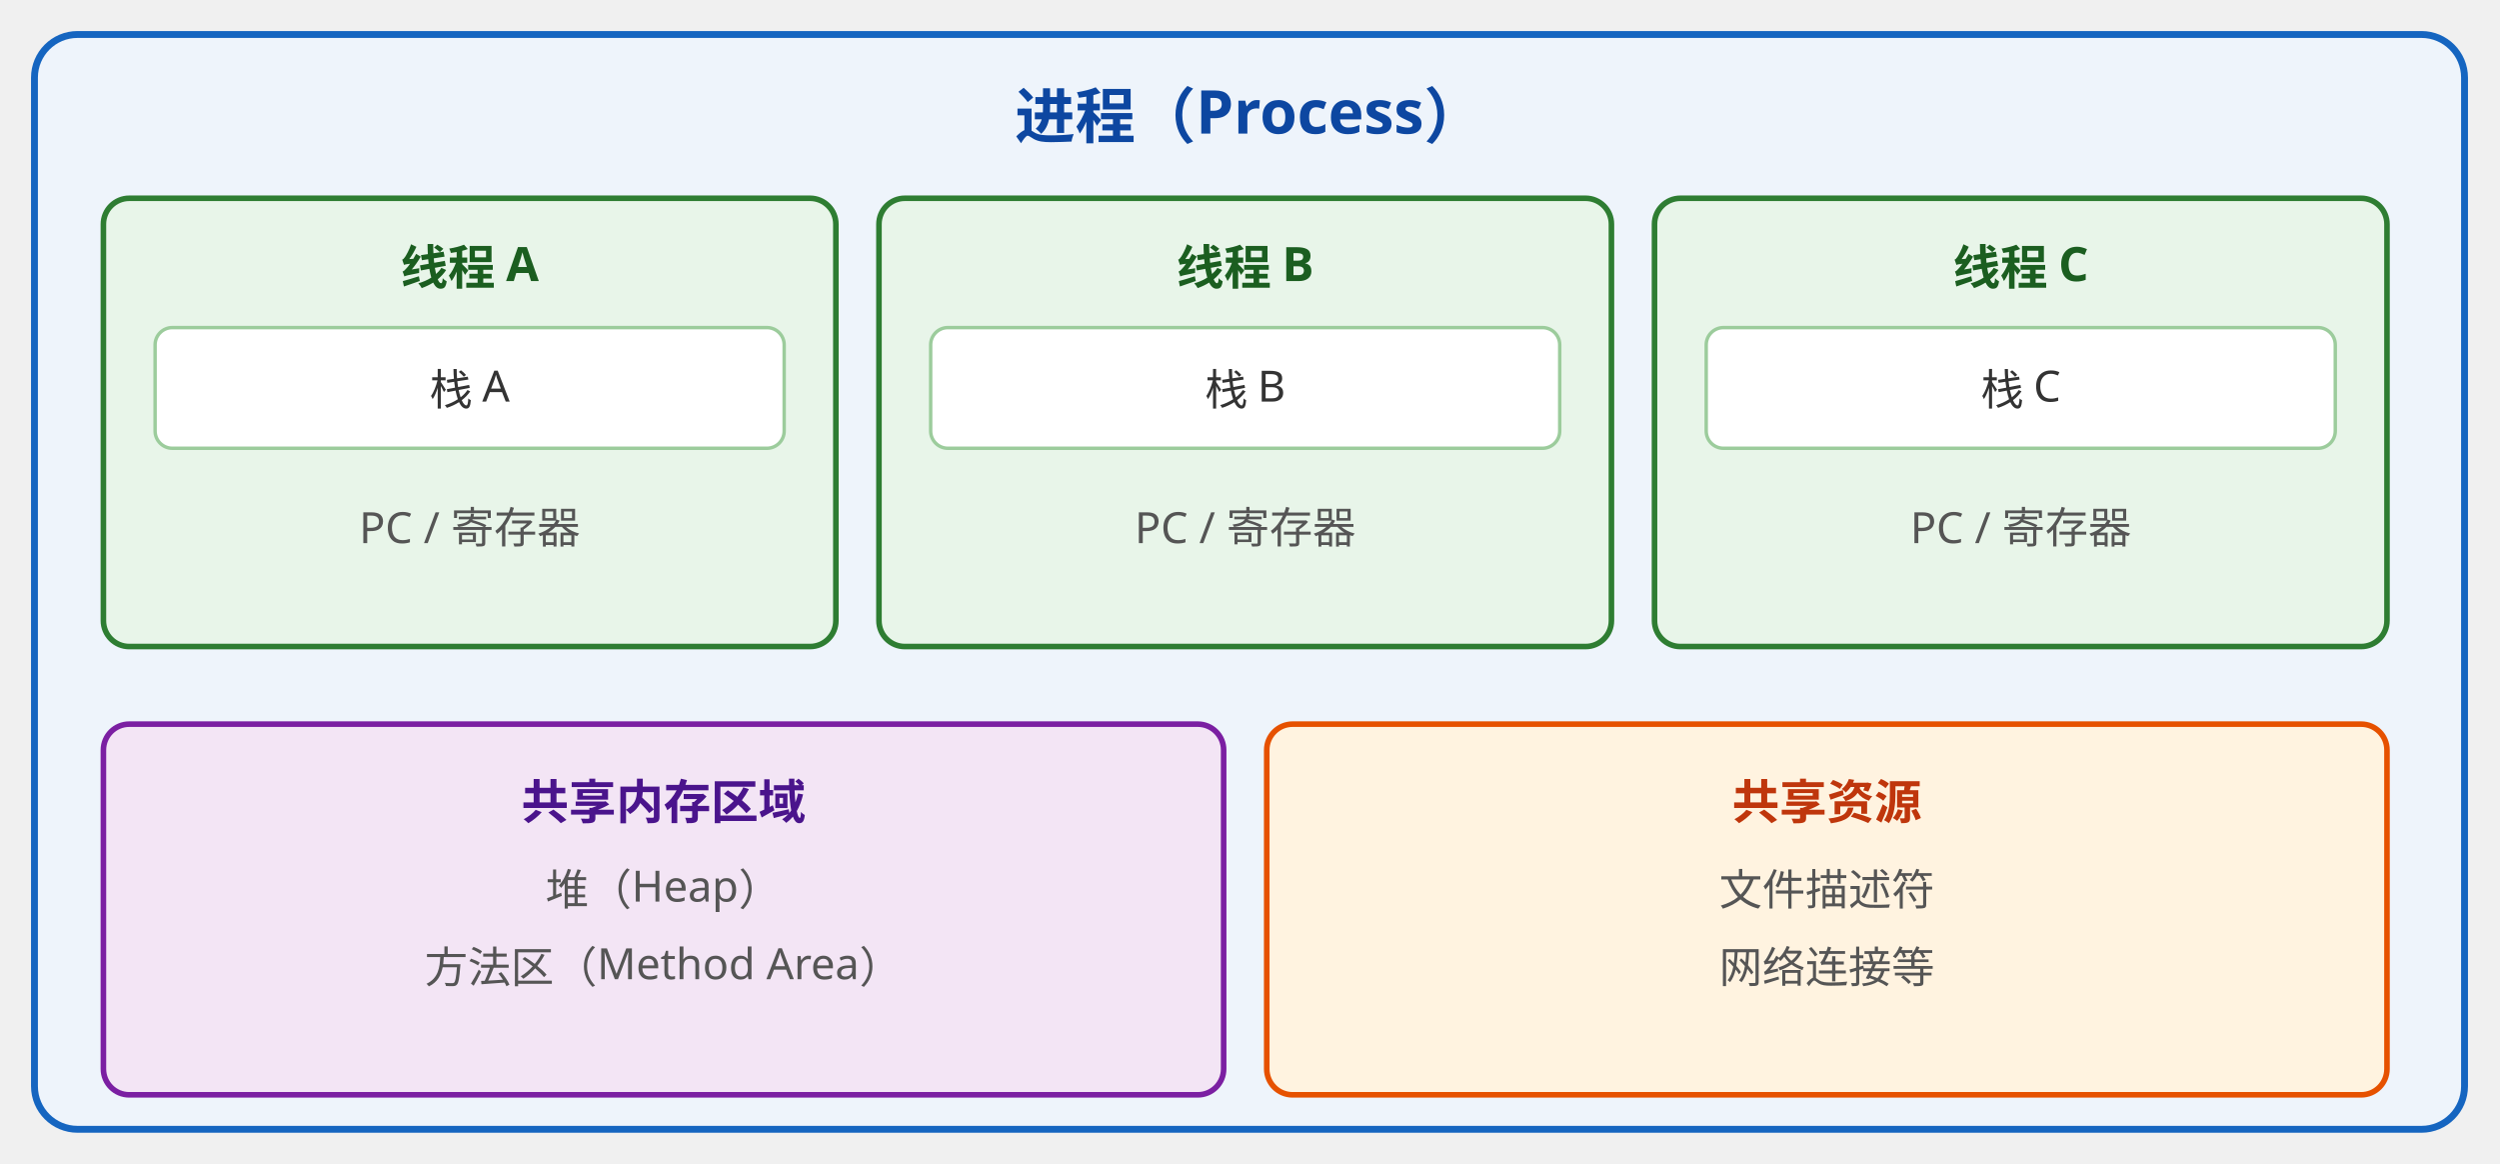
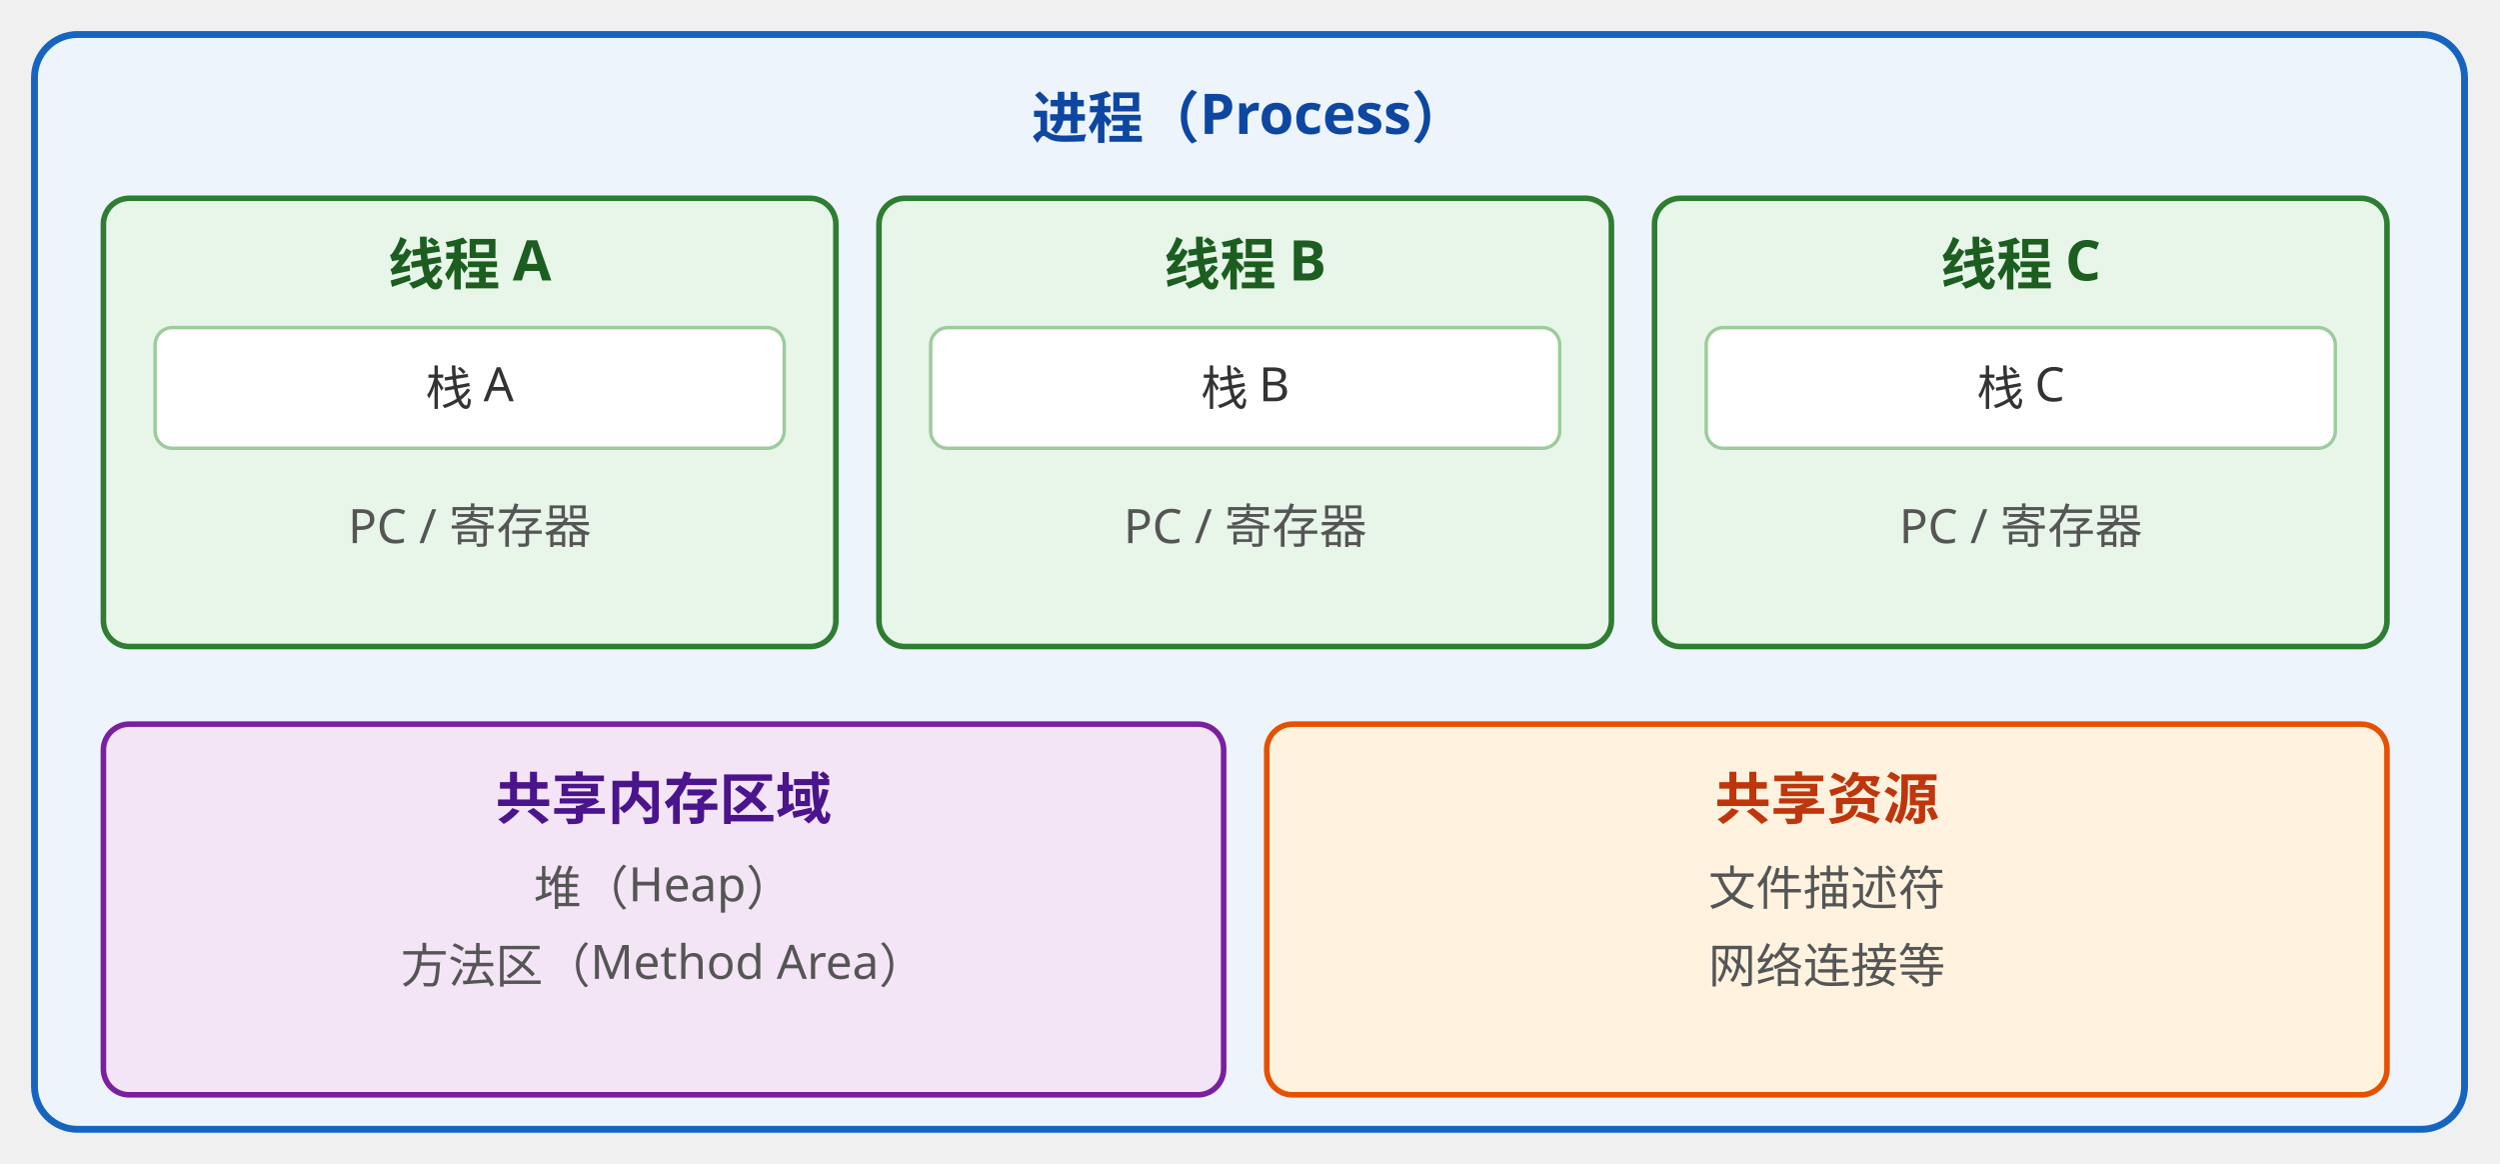
<svg xmlns="http://www.w3.org/2000/svg" height="270" width="580" viewBox="0 0 580 270" font-family="'Noto Sans SC','PingFang SC','Microsoft YaHei',sans-serif" font-size="11">
  <rect x="8" y="8" width="564" height="254" rx="10" fill="#eef4fb" stroke="#1565c0" stroke-width="1.6" />
-   <text x="290" y="32" text-anchor="middle" font-size="14" font-weight="bold" fill="#0d47a1">进程（Process）</text>
+   <text x="290" y="32" text-anchor="middle" font-size="13" font-weight="bold" fill="#0d47a1">进程（Process）</text>
  <rect x="24" y="46" width="170" height="104" rx="6" fill="#e8f5e9" stroke="#2e7d32" stroke-width="1.3" />
-   <text x="109" y="66" text-anchor="middle" font-size="11" font-weight="bold" fill="#1b5e20">线程 A</text>
+   <text x="109" y="66" text-anchor="middle" font-size="13" font-weight="bold" fill="#1b5e20">线程 A</text>
  <rect x="36" y="76" width="146" height="28" rx="4" fill="#ffffff" stroke="#9ccc9c" stroke-width="0.8" />
-   <text x="109" y="94" text-anchor="middle" font-size="10" fill="#333333">栈 A</text>
-   <text x="109" y="126" text-anchor="middle" font-size="10" fill="#555555">PC / 寄存器</text>
+   <text x="109" y="94" text-anchor="middle" font-size="11" fill="#333333">栈 A</text>
+   <text x="109" y="126" text-anchor="middle" font-size="11" fill="#555555">PC / 寄存器</text>
  <rect x="204" y="46" width="170" height="104" rx="6" fill="#e8f5e9" stroke="#2e7d32" stroke-width="1.3" />
-   <text x="289" y="66" text-anchor="middle" font-size="11" font-weight="bold" fill="#1b5e20">线程 B</text>
+   <text x="289" y="66" text-anchor="middle" font-size="13" font-weight="bold" fill="#1b5e20">线程 B</text>
  <rect x="216" y="76" width="146" height="28" rx="4" fill="#ffffff" stroke="#9ccc9c" stroke-width="0.8" />
-   <text x="289" y="94" text-anchor="middle" font-size="10" fill="#333333">栈 B</text>
-   <text x="289" y="126" text-anchor="middle" font-size="10" fill="#555555">PC / 寄存器</text>
+   <text x="289" y="94" text-anchor="middle" font-size="11" fill="#333333">栈 B</text>
+   <text x="289" y="126" text-anchor="middle" font-size="11" fill="#555555">PC / 寄存器</text>
  <rect x="384" y="46" width="170" height="104" rx="6" fill="#e8f5e9" stroke="#2e7d32" stroke-width="1.3" />
-   <text x="469" y="66" text-anchor="middle" font-size="11" font-weight="bold" fill="#1b5e20">线程 C</text>
+   <text x="469" y="66" text-anchor="middle" font-size="13" font-weight="bold" fill="#1b5e20">线程 C</text>
  <rect x="396" y="76" width="146" height="28" rx="4" fill="#ffffff" stroke="#9ccc9c" stroke-width="0.8" />
-   <text x="469" y="94" text-anchor="middle" font-size="10" fill="#333333">栈 C</text>
-   <text x="469" y="126" text-anchor="middle" font-size="10" fill="#555555">PC / 寄存器</text>
+   <text x="469" y="94" text-anchor="middle" font-size="11" fill="#333333">栈 C</text>
+   <text x="469" y="126" text-anchor="middle" font-size="11" fill="#555555">PC / 寄存器</text>
  <rect x="24" y="168" width="260" height="86" rx="6" fill="#f3e5f5" stroke="#7b1fa2" stroke-width="1.3" />
-   <text x="154" y="190" text-anchor="middle" font-size="11" font-weight="bold" fill="#4a148c">共享内存区域</text>
-   <text x="154" y="210" text-anchor="middle" font-size="10" fill="#555555">堆（Heap）</text>
-   <text x="154" y="228" text-anchor="middle" font-size="10" fill="#555555">方法区（Method Area）</text>
+   <text x="154" y="190" text-anchor="middle" font-size="13" font-weight="bold" fill="#4a148c">共享内存区域</text>
+   <text x="154" y="210" text-anchor="middle" font-size="11" fill="#555555">堆（Heap）</text>
+   <text x="154" y="228" text-anchor="middle" font-size="11" fill="#555555">方法区（Method Area）</text>
  <rect x="294" y="168" width="260" height="86" rx="6" fill="#fff3e0" stroke="#e65100" stroke-width="1.3" />
-   <text x="424" y="190" text-anchor="middle" font-size="11" font-weight="bold" fill="#bf360c">共享资源</text>
-   <text x="424" y="210" text-anchor="middle" font-size="10" fill="#555555">文件描述符</text>
-   <text x="424" y="228" text-anchor="middle" font-size="10" fill="#555555">网络连接等</text>
+   <text x="424" y="190" text-anchor="middle" font-size="13" font-weight="bold" fill="#bf360c">共享资源</text>
+   <text x="424" y="210" text-anchor="middle" font-size="11" fill="#555555">文件描述符</text>
+   <text x="424" y="228" text-anchor="middle" font-size="11" fill="#555555">网络连接等</text>
</svg>
